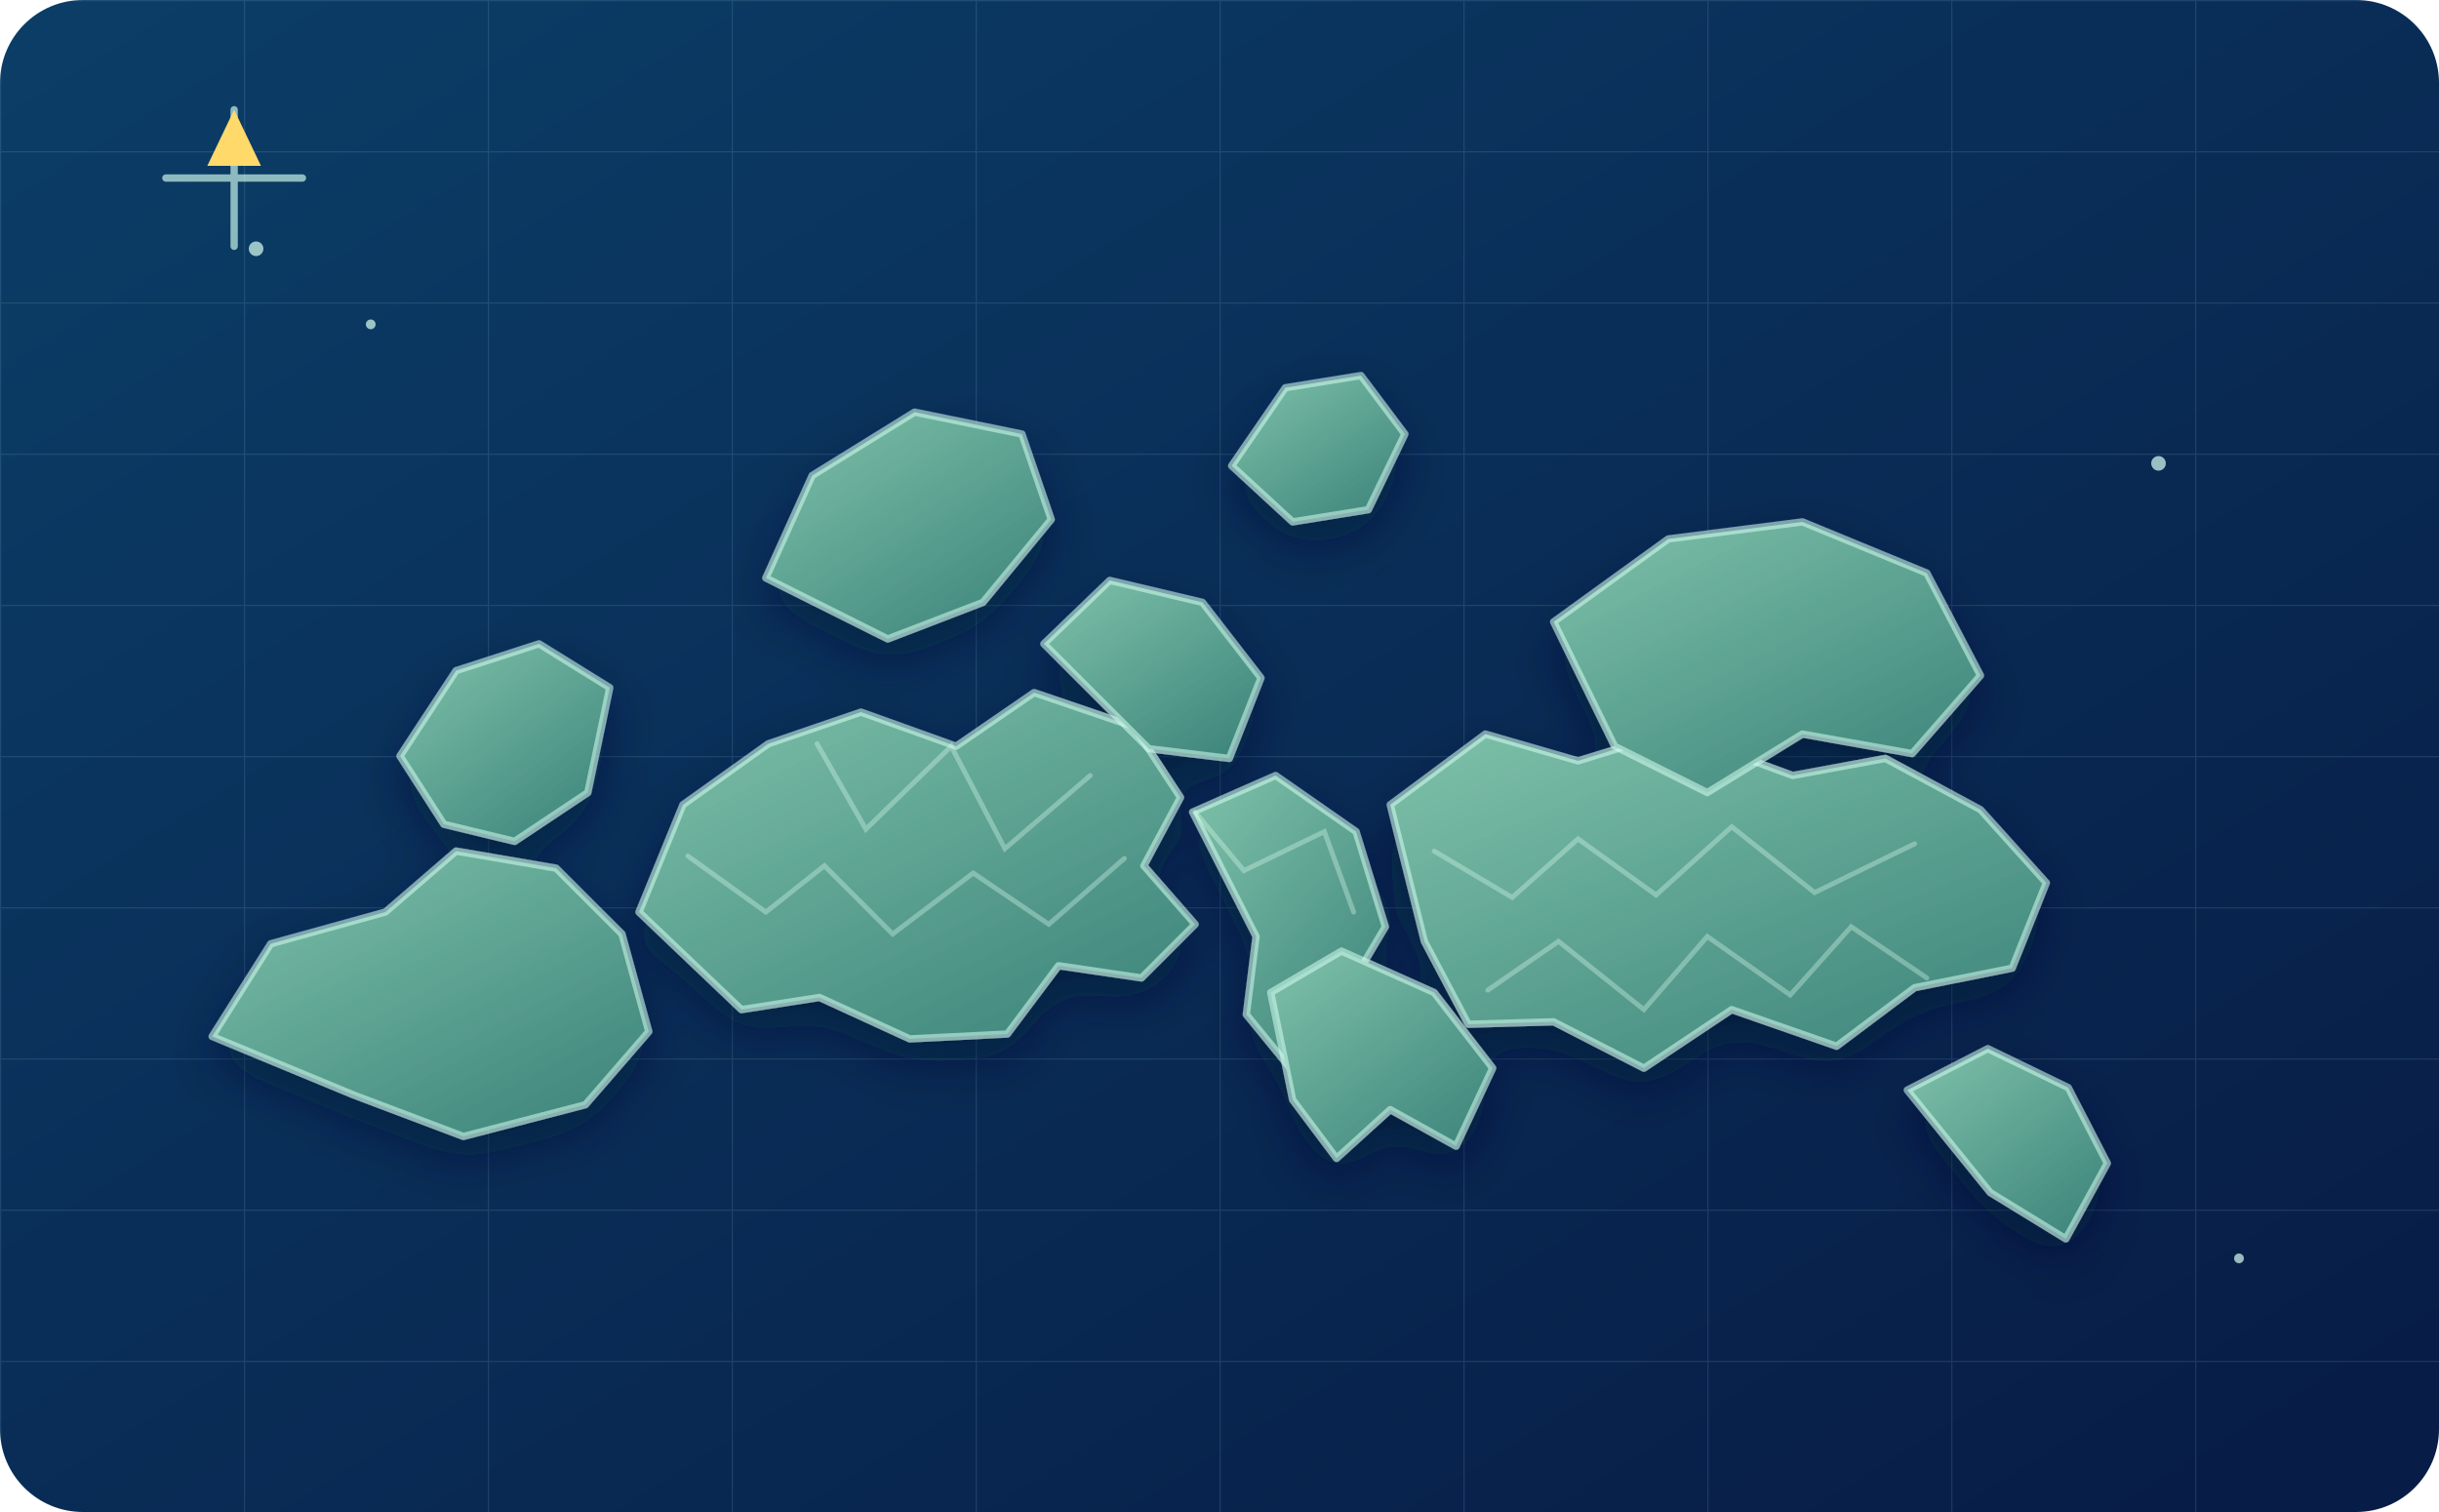
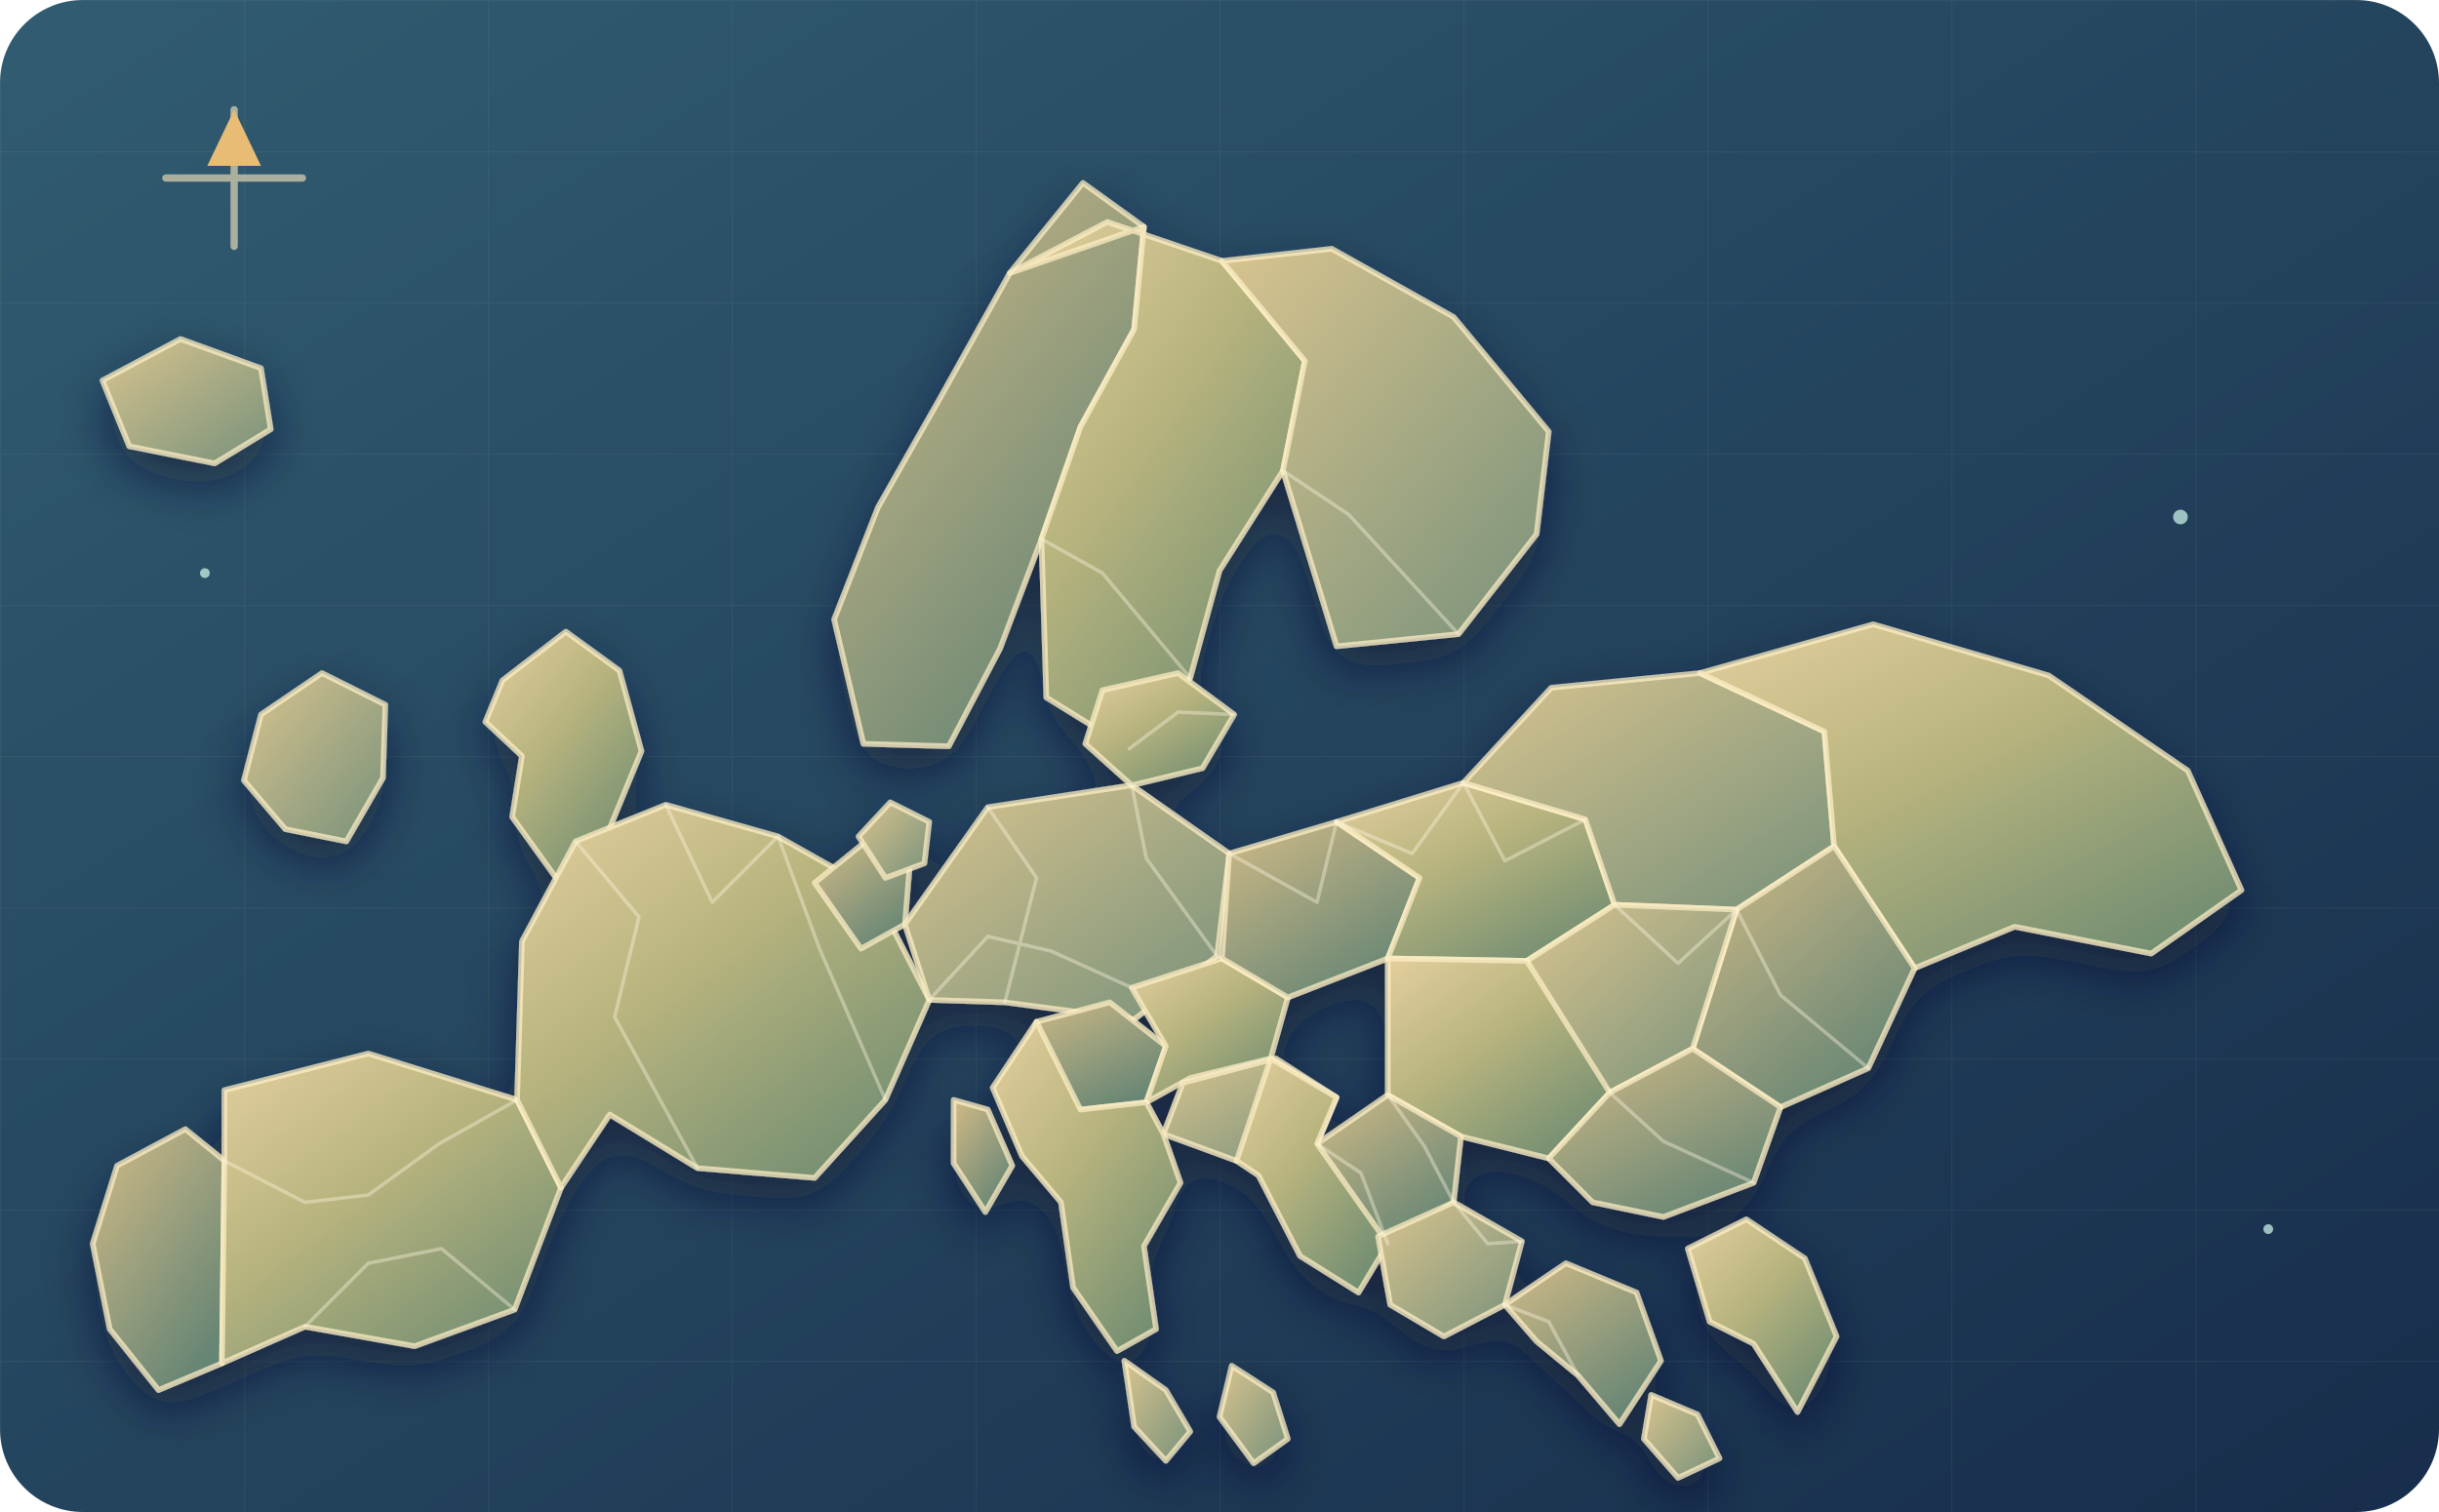
- <svg xmlns="http://www.w3.org/2000/svg" viewBox="0 0 1000 620" role="img" aria-label="Nema karta Evrope">
+ <svg xmlns="http://www.w3.org/2000/svg" viewBox="0 0 1000 620" role="img" aria-label="Nema karta Evrope sa granicama država">
  <defs>
    <linearGradient id="sea" x1="0" y1="0" x2="1" y2="1">
-       <stop offset="0" stop-color="#0b3e67" />
-       <stop offset="1" stop-color="#071b45" />
+       <stop offset="0" stop-color="#315c71" />
+       <stop offset="1" stop-color="#172d4b" />
    </linearGradient>
-     <linearGradient id="land" x1="0" y1="0" x2="0.8" y2="1">
-       <stop offset="0" stop-color="#7fc2aa" />
-       <stop offset="1" stop-color="#40877d" />
+     <linearGradient id="landA" x1="0" y1="0" x2=".8" y2="1">
+       <stop offset="0" stop-color="#e3cf9d" />
+       <stop offset=".46" stop-color="#b8b47e" />
+       <stop offset="1" stop-color="#718d71" />
+     </linearGradient>
+     <linearGradient id="landB" x1="0" y1="0" x2="1" y2="1">
+       <stop offset="0" stop-color="#d8c48f" />
+       <stop offset="1" stop-color="#78917a" />
+     </linearGradient>
+     <linearGradient id="landC" x1="0" y1="0" x2=".7" y2="1">
+       <stop offset="0" stop-color="#d1bb87" />
+       <stop offset="1" stop-color="#668574" />
    </linearGradient>
    <pattern id="grid" width="100" height="62" patternUnits="userSpaceOnUse">
-       <path d="M100 0H0V62" fill="none" stroke="#bdefff" stroke-opacity=".12" stroke-width="1" />
+       <path d="M100 0H0V62" fill="none" stroke="#f0e5c5" stroke-opacity=".055" stroke-width="1" />
    </pattern>
    <filter id="shadow" x="-10%" y="-10%" width="120%" height="120%">
-       <feDropShadow dx="0" dy="9" stdDeviation="10" flood-color="#00142f" flood-opacity=".52" />
+       <feDropShadow dx="0" dy="9" stdDeviation="10" flood-color="#11162e" flood-opacity=".58" />
    </filter>
  </defs>
  <rect width="1000" height="620" rx="34" fill="url(#sea)" />
  <rect width="1000" height="620" rx="34" fill="url(#grid)" />
-   <g fill="url(#land)" stroke="#d3fff0" stroke-opacity=".55" stroke-width="3" stroke-linejoin="round" filter="url(#shadow)">
-     <path d="M87 425 111 387 158 374 187 349 228 356 255 383 266 423 240 453 190 466 145 449Z" />
-     <path d="M164 310 187 275 221 264 250 282 241 325 211 345 182 338Z" />
-     <path d="M262 374 280 330 315 305 353 292 392 306 424 284 465 298 484 327 469 355 490 379 468 401 434 396 413 424 373 426 336 409 304 414Z" />
-     <path d="M314 237 333 195 375 169 419 178 431 213 403 247 364 262Z" />
-     <path d="M428 264 455 238 493 247 517 278 504 311 471 307Z" />
-     <path d="M489 333 523 318 556 341 568 380 549 412 529 438 511 416 515 384Z" />
-     <path d="M521 407 550 390 588 407 612 438 597 470 570 455 548 475 530 451Z" />
-     <path d="M570 330 609 301 647 312 686 300 735 318 773 311 812 332 839 362 825 397 785 405 753 429 710 414 674 438 637 419 602 420 584 386Z" />
-     <path d="M637 255 684 221 739 214 790 235 812 277 784 309 739 301 700 325 662 306Z" />
-     <path d="M782 447 815 430 848 446 864 477 847 508 816 489Z" />
-     <path d="M505 191 527 159 558 154 576 178 561 209 530 214Z" />
+   <g stroke="#fff0c7" stroke-opacity=".72" stroke-width="2.3" stroke-linejoin="round" filter="url(#shadow)">
+     <path d="M48 478 76 463 92 476 91 559 65 570 45 545 38 510Z" fill="url(#landC)" />
+     <path d="M92 447 151 432 212 451 230 487 211 537 170 552 125 544 91 559 92 476Z" fill="url(#landA)" />
+     <path d="M107 293 132 276 158 289 157 319 142 345 117 340 100 320Z" fill="url(#landB)" />
+     <path d="M206 279 232 259 254 275 263 308 249 342 228 360 210 335 214 310 199 296Z" fill="url(#landA)" />
+     <path d="M42 156 74 139 107 151 111 176 88 190 53 183Z" fill="url(#landB)" />
+     <path d="M214 386 236 345 273 330 319 343 358 365 381 410 363 451 334 483 286 479 250 457 230 487 212 451Z" fill="url(#landA)" />
+     <path d="M334 362 355 345 373 355 371 379 353 389Z" fill="url(#landC)" />
+     <path d="M352 343 365 329 381 337 379 354 363 360Z" fill="url(#landB)" />
+     <path d="M371 379 405 331 464 322 504 350 499 392 465 418 412 411 381 410Z" fill="url(#landB)" />
+     <path d="M425 419 455 411 478 429 470 452 443 455 418 443Z" fill="url(#landC)" />
+     <path d="M464 405 501 393 528 409 521 434 488 442 470 452 478 429Z" fill="url(#landA)" />
+     <path d="M485 444 523 434 548 450 540 469 507 476 477 465Z" fill="url(#landB)" />
+     <path d="M504 350 548 337 582 360 569 393 528 409 501 393Z" fill="url(#landC)" />
+     <path d="M548 337 600 321 650 336 662 371 626 394 569 393 582 360Z" fill="url(#landA)" />
+     <path d="M354 305 342 254 360 208 385 164 414 112 444 75 469 93 465 135 443 175 427 221 410 266 389 306Z" fill="url(#landC)" />
+     <path d="M414 112 454 91 501 107 535 148 526 193 500 234 488 278 463 307 429 286 427 221 443 175 465 135 469 93Z" fill="url(#landA)" />
+     <path d="M501 107 546 102 596 130 635 177 630 219 598 260 548 265 526 193 535 148Z" fill="url(#landB)" />
+     <path d="M452 283 483 276 506 293 493 315 464 322 445 305Z" fill="url(#landA)" />
+     <path d="M600 321 636 282 697 276 748 300 752 347 712 373 662 371 650 336Z" fill="url(#landB)" />
+     <path d="M697 276 768 256 840 277 897 316 919 365 882 391 826 380 785 397 752 347 748 300Z" fill="url(#landA)" />
+     <path d="M712 373 752 347 785 397 766 438 730 454 694 430Z" fill="url(#landC)" />
+     <path d="M662 371 712 373 694 430 660 448 628 423 626 394Z" fill="url(#landB)" />
+     <path d="M626 394 660 448 635 475 599 466 569 449 569 393Z" fill="url(#landA)" />
+     <path d="M635 475 660 448 694 430 730 454 719 485 682 499 653 493Z" fill="url(#landC)" />
+     <path d="M540 469 569 449 599 466 596 493 569 510 539 498Z" fill="url(#landC)" />
+     <path d="M521 434 548 450 540 469 569 510 557 530 533 515 516 482 507 476Z" fill="url(#landA)" />
+     <path d="M565 507 596 493 624 509 617 535 592 548 570 535Z" fill="url(#landB)" />
+     <path d="M617 535 642 518 671 530 681 558 664 584 647 564 630 550Z" fill="url(#landC)" />
+     <path d="M692 512 716 500 740 516 753 548 737 579 719 551 701 542Z" fill="url(#landA)" />
+     <path d="M425 419 407 446 419 474 435 493 440 528 458 554 474 545 469 511 484 485 477 465 470 452 443 455Z" fill="url(#landA)" />
+     <path d="M391 451 405 455 415 478 404 497 391 477Z" fill="url(#landC)" />
+     <path d="M461 558 478 570 488 587 478 599 465 585Z" fill="url(#landB)" />
+     <path d="M505 560 522 571 528 590 514 600 500 581Z" fill="url(#landB)" />
+     <path d="M677 572 696 580 705 598 688 606 674 590Z" fill="url(#landB)" />
  </g>
-   <g fill="none" stroke="#e0fff2" stroke-opacity=".34" stroke-width="2" stroke-linecap="round">
-     <path d="M282 351 314 374 338 355 366 383 399 358 430 379 461 352" />
-     <path d="M335 305 355 340 390 306 412 348 447 318" />
-     <path d="M490 333 510 357 543 341 555 374" />
-     <path d="M588 349 620 368 647 344 679 367 710 339 744 366 785 346" />
-     <path d="M610 406 639 386 674 414 700 384 734 408 759 380 790 401" />
+   <g fill="none" stroke="#fff9e4" stroke-opacity=".38" stroke-width="1.45" stroke-linecap="round" stroke-linejoin="round">
+     <path d="M92 476 125 493 151 490 180 469 212 451M125 544 151 518 181 512 211 537" />
+     <path d="M236 345 262 376 252 417 286 479M273 330 292 370 319 343M319 343 336 389 363 451" />
+     <path d="M381 410 405 384 431 390 464 405M405 331 425 360 412 411M464 322 470 352 499 392M504 350 540 370 548 337" />
+     <path d="M548 337 579 350 600 321M600 321 617 353 650 336M662 371 688 395 712 373M712 373 730 408 766 438M660 448 682 468 719 485" />
+     <path d="M540 469 558 481 569 510M569 449 584 470 596 493M596 493 610 510 624 509M617 535 635 542 647 564" />
+     <path d="M427 221 452 235 488 278M463 307 483 292 506 293M526 193 553 211 598 260" />
  </g>
-   <g fill="#d9fff3" fill-opacity=".7">
-     <circle cx="105" cy="102" r="3" />
-     <circle cx="152" cy="133" r="2" />
-     <circle cx="885" cy="190" r="3" />
-     <circle cx="918" cy="516" r="2" />
+   <g fill="#d9fff3" fill-opacity=".68">
+     <circle cx="84" cy="235" r="2" />
+     <circle cx="894" cy="212" r="3" />
+     <circle cx="930" cy="504" r="2" />
  </g>
-   <path d="M68 73h56M96 45v56" stroke="#d3fff0" stroke-opacity=".65" stroke-width="3" stroke-linecap="round" />
-   <path d="M96 45 85 68h22Z" fill="#ffd96a" />
+   <path d="M68 73h56M96 45v56" stroke="#f6e5bc" stroke-opacity=".62" stroke-width="3" stroke-linecap="round" />
+   <path d="M96 45 85 68h22Z" fill="#e9bc76" />
</svg>
